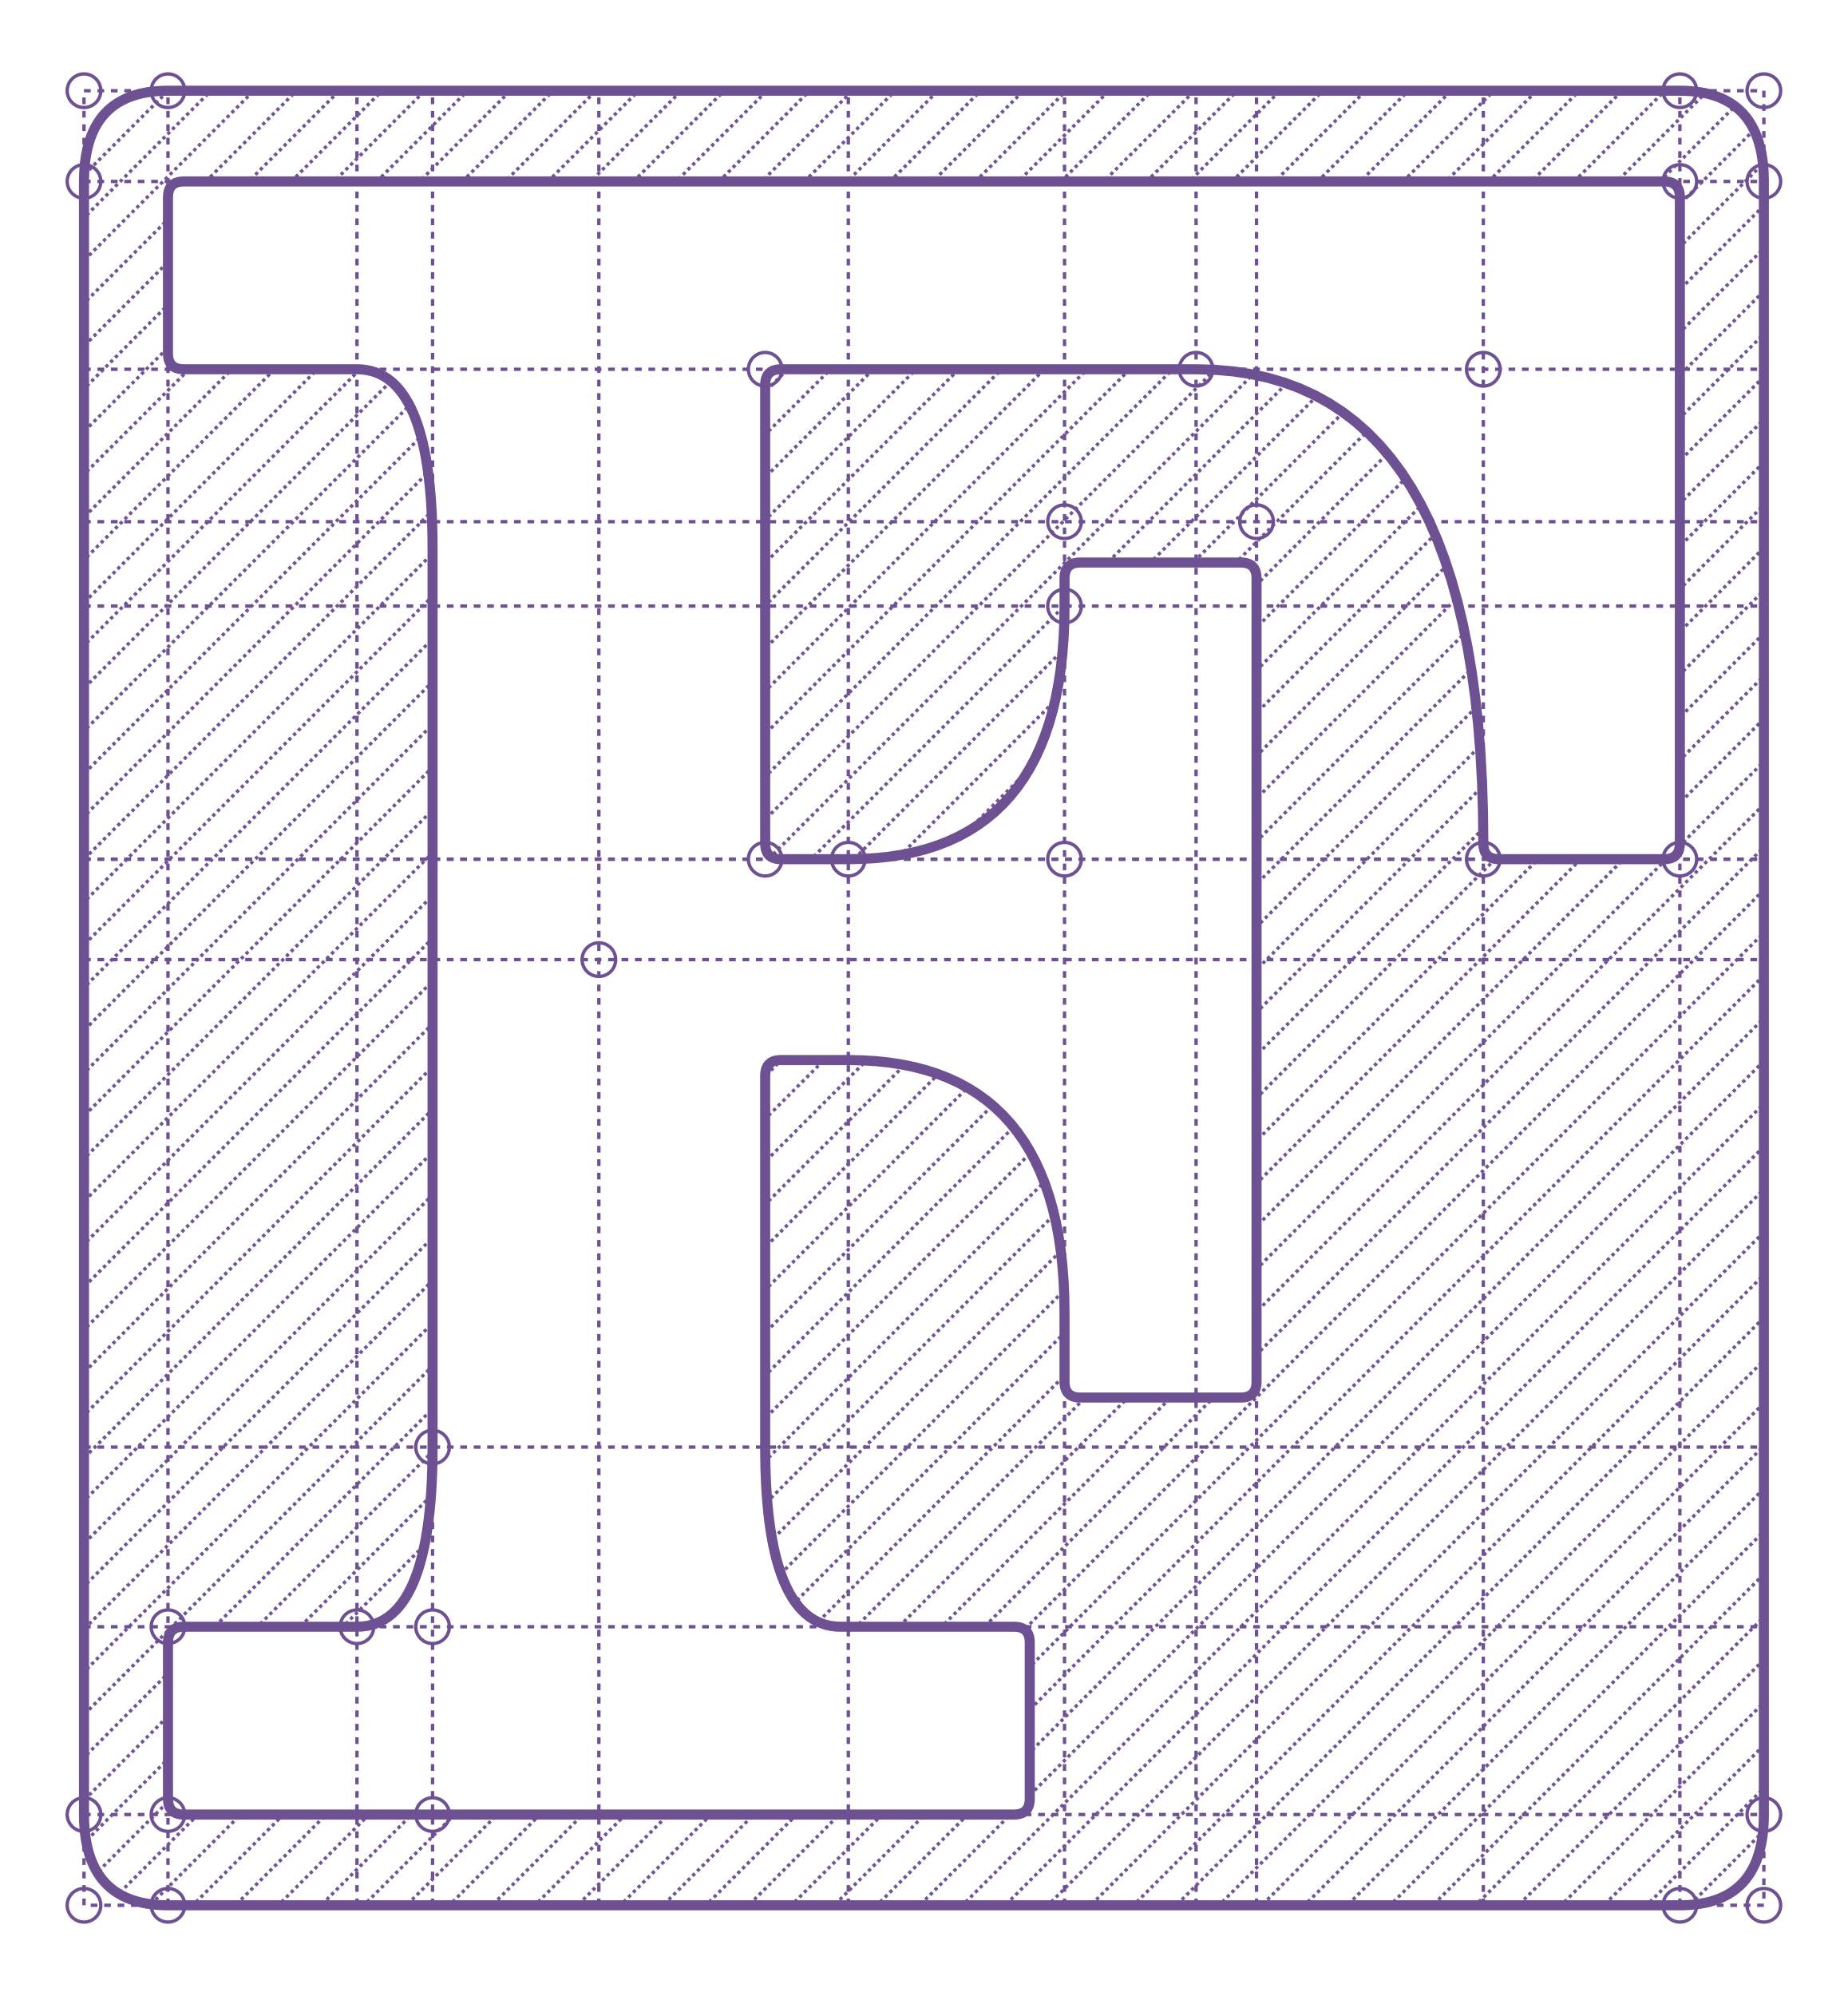
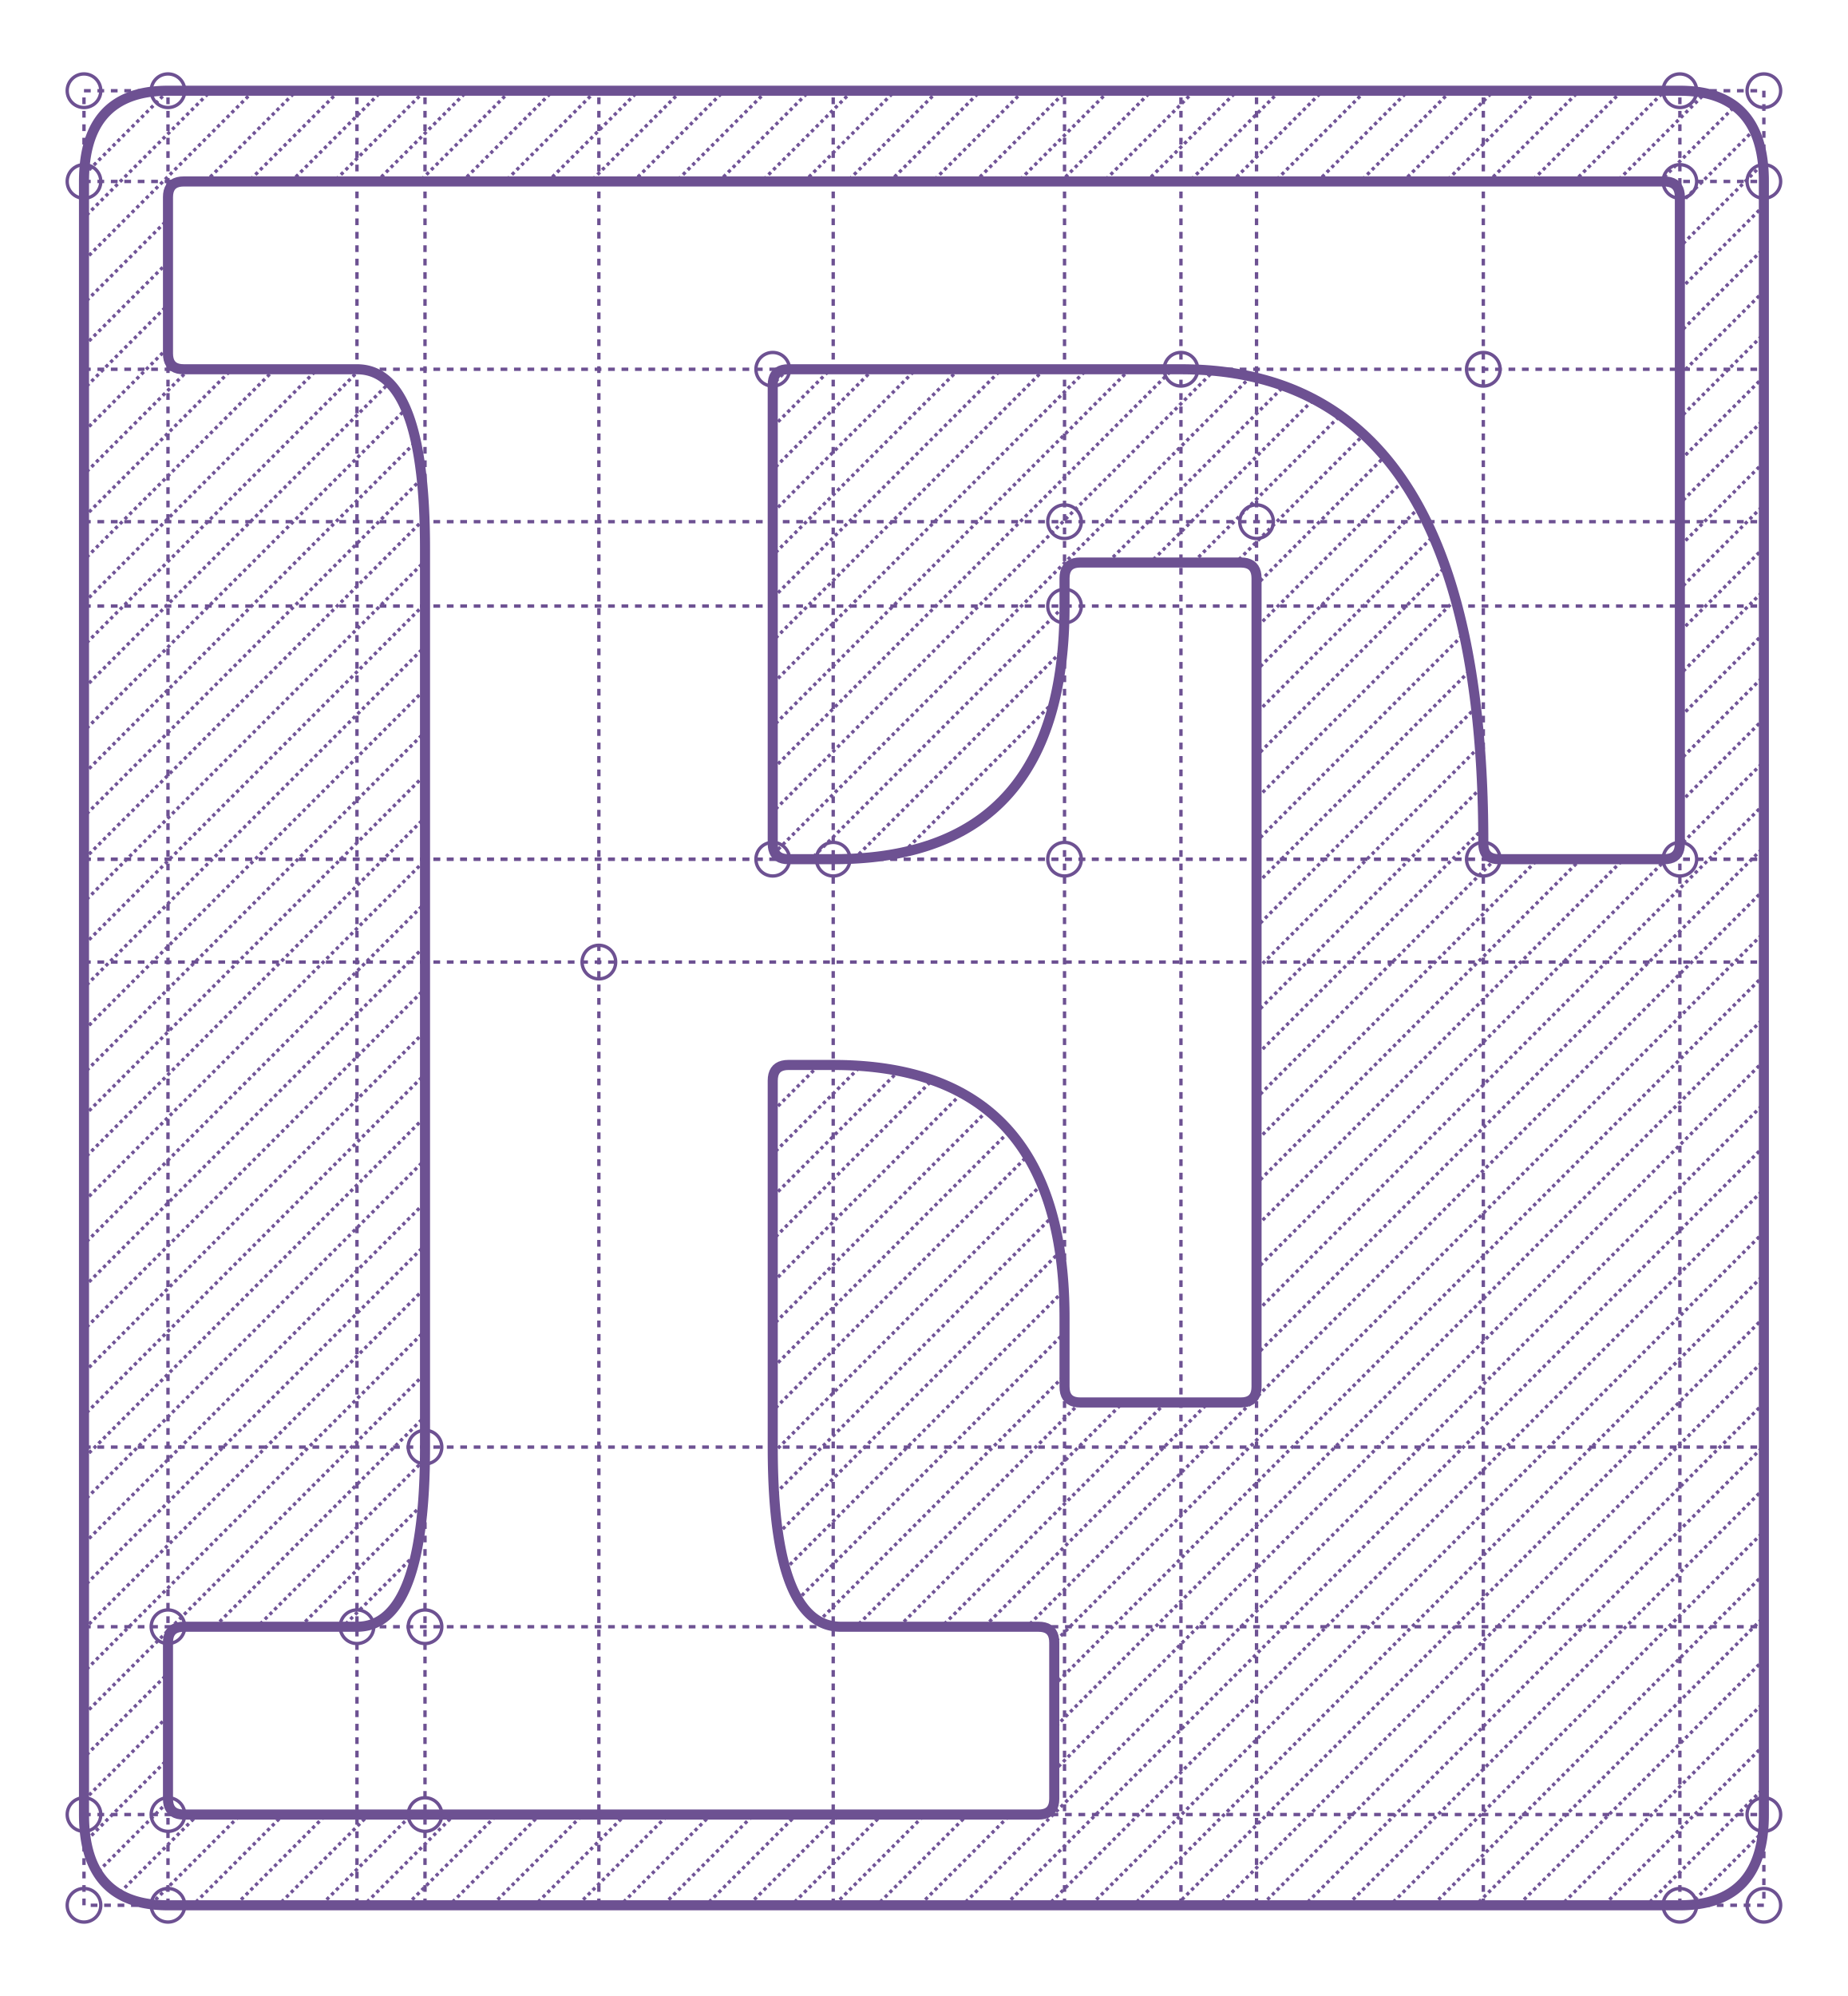
<svg xmlns="http://www.w3.org/2000/svg" width="550" height="594">
  <pattern id="diagonalFill" width="9" height="2" patternUnits="userSpaceOnUse" patternTransform="rotate(45)">
    <rect x="0" y="0" width="1" height="1" fill="#6d5192" />
  </pattern>
  <line stroke="#6d5192" x1="50" y1="567" x2="50" y2="27" stroke-dasharray="2 2" stroke-width="1" />
  <line stroke="#6d5192" x1="25" y1="540" x2="525" y2="540" stroke-dasharray="2 2" stroke-width="1" />
  <line stroke="#6d5192" x1="106.25" y1="567" x2="106.25" y2="27" stroke-dasharray="2 2" stroke-width="1" />
  <line stroke="#6d5192" x1="25" y1="484.11" x2="525" y2="484.11" stroke-dasharray="2 2" stroke-width="1" />
-   <line stroke="#6d5192" x1="128.75" y1="567" x2="128.75" y2="27" stroke-dasharray="2 2" stroke-width="1" />
+   <line stroke="#6d5192" x1="126.5" y1="567" x2="126.5" y2="27" stroke-dasharray="2 2" stroke-width="1" />
  <line stroke="#6d5192" x1="25" y1="430.65" x2="525" y2="430.65" stroke-dasharray="2 2" stroke-width="1" />
  <line stroke="#6d5192" x1="500" y1="567" x2="500" y2="27" stroke-dasharray="2 2" stroke-width="1" />
  <line stroke="#6d5192" x1="25" y1="54" x2="525" y2="54" stroke-dasharray="2 2" stroke-width="1" />
  <line stroke="#6d5192" x1="441.5" y1="567" x2="441.5" y2="27" stroke-dasharray="2 2" stroke-width="1" />
  <line stroke="#6d5192" x1="25" y1="255.69" x2="525" y2="255.69" stroke-dasharray="2 2" stroke-width="1" />
-   <line stroke="#6d5192" x1="356" y1="567" x2="356" y2="27" stroke-dasharray="2 2" stroke-width="1" />
+   <line stroke="#6d5192" x1="351.5" y1="567" x2="351.5" y2="27" stroke-dasharray="2 2" stroke-width="1" />
  <line stroke="#6d5192" x1="25" y1="109.89" x2="525" y2="109.89" stroke-dasharray="2 2" stroke-width="1" />
-   <line stroke="#6d5192" x1="252.5" y1="567" x2="252.5" y2="27" stroke-dasharray="2 2" stroke-width="1" />
+   <line stroke="#6d5192" x1="248" y1="567" x2="248" y2="27" stroke-dasharray="2 2" stroke-width="1" />
  <line stroke="#6d5192" x1="25" y1="255.69" x2="525" y2="255.69" stroke-dasharray="2 2" stroke-width="1" />
  <line stroke="#6d5192" x1="316.85" y1="567" x2="316.85" y2="27" stroke-dasharray="2 2" stroke-width="1" />
  <line stroke="#6d5192" x1="25" y1="180.36" x2="525" y2="180.36" stroke-dasharray="2 2" stroke-width="1" />
  <line stroke="#6d5192" x1="374" y1="567" x2="374" y2="27" stroke-dasharray="2 2" stroke-width="1" />
  <line stroke="#6d5192" x1="25" y1="155.25" x2="525" y2="155.25" stroke-dasharray="2 2" stroke-width="1" />
  <line stroke="#6d5192" x1="178.25" y1="567" x2="178.25" y2="27" stroke-dasharray="2 2" stroke-width="1" />
-   <line stroke="#6d5192" x1="25" y1="285.579" x2="525" y2="285.579" stroke-dasharray="2 2" stroke-width="1" />
+   <line stroke="#6d5192" x1="25" y1="286.308" x2="525" y2="286.308" stroke-dasharray="2 2" stroke-width="1" />
  <line stroke="#6d5192" x1="25" y1="567" x2="25" y2="27" stroke-dasharray="2 2" stroke-width="1" />
  <line stroke="#6d5192" x1="25" y1="27" x2="525" y2="27" stroke-dasharray="2 2" stroke-width="1" />
  <line stroke="#6d5192" x1="525" y1="27" x2="525" y2="567" stroke-dasharray="2 2" stroke-width="1" />
  <line stroke="#6d5192" x1="525" y1="567" x2="25" y2="567" stroke-dasharray="2 2" stroke-width="1" />
-   <path fill="url(#diagonalFill)" stroke="#6d5192" stroke-width="3" d=" M   227.75   320.148 L   227.797   319.259 L   227.937   318.463 L   228.171   317.761 L   228.499   317.153 L   228.92   316.638 L   229.435   316.217 L   230.043   315.889 L   230.745   315.655 L   231.541   315.515 L   232.43   315.468 L   252.5   315.468 L   256.719   315.552 L   260.794   315.803 L   264.727   316.221 L   268.516   316.807 L   272.163   317.56 L   275.666   318.481 L   279.026   319.569 L   282.244   320.825 L   285.319   322.248 L   288.25   323.838 L   291.039   325.596 L   293.684   327.521 L   296.187   329.613 L   298.546   331.873 L   300.763   334.3 L   302.836   336.895 L   304.767   339.657 L   306.554   342.587 L   308.199   345.684 L   309.7   348.948 L   311.059   352.38 L   312.274   355.979 L   313.346   359.745 L   314.276   363.679 L   315.062   367.781 L   315.706   372.049 L   316.207   376.485 L   316.564   381.089 L   316.779   385.86 L   316.85   390.798 L   316.85   411.228 L   316.897   412.117 L   317.037   412.913 L   317.271   413.615 L   317.599   414.223 L   318.02   414.738 L   318.535   415.159 L   319.143   415.487 L   319.845   415.721 L   320.641   415.861 L   321.53   415.908 L   369.32   415.908 L   370.209   415.861 L   371.005   415.721 L   371.707   415.487 L   372.315   415.159 L   372.83   414.738 L   373.251   414.223 L   373.579   413.615 L   373.813   412.913 L   373.953   412.117 L   374   411.228 L   374   172.08 L   373.953   171.191 L   373.813   170.395 L   373.579   169.693 L   373.251   169.085 L   372.83   168.57 L   372.315   168.149 L   371.707   167.821 L   371.005   167.587 L   370.209   167.447 L   369.32   167.4 L   321.53   167.4 L   320.641   167.447 L   319.845   167.587 L   319.143   167.821 L   318.535   168.149 L   318.02   168.57 L   317.599   169.085 L   317.271   169.693 L   317.037   170.395 L   316.897   171.191 L   316.85   172.08 L   316.85   180.36 L   316.779   185.298 L   316.564   190.069 L   316.207   194.673 L   315.706   199.109 L   315.062   203.377 L   314.276   207.479 L   313.346   211.413 L   312.274   215.179 L   311.059   218.778 L   309.7   222.21 L   308.199   225.474 L   306.554   228.571 L   304.767   231.501 L   302.836   234.263 L   300.763   236.857 L   298.546   239.285 L   296.187   241.545 L   293.684   243.637 L   291.039   245.562 L   288.25   247.32 L   285.319   248.91 L   282.244   250.333 L   279.026   251.589 L   275.666   252.677 L   272.163   253.598 L   268.516   254.351 L   264.727   254.937 L   260.794   255.355 L   256.719   255.606 L   252.5   255.69 L   232.43   255.69 L   231.541   255.643 L   230.745   255.503 L   230.043   255.269 L   229.435   254.941 L   228.92   254.52 L   228.499   254.005 L   228.171   253.397 L   227.937   252.695 L   227.797   251.899 L   227.75   251.01 L   227.75   114.57 L   227.797   113.681 L   227.937   112.885 L   228.171   112.183 L   228.499   111.575 L   228.92   111.06 L   229.435   110.639 L   230.043   110.311 L   230.745   110.077 L   231.541   109.937 L   232.43   109.89 L   356   109.89 L   361.605   110.047 L   367.02   110.517 L   372.245   111.301 L   377.28   112.399 L   382.125   113.81 L   386.78   115.535 L   391.245   117.573 L   395.52   119.925 L   399.605   122.591 L   403.5   125.57 L   407.205   128.863 L   410.72   132.469 L   414.045   136.389 L   417.18   140.623 L   420.125   145.17 L   422.88   150.031 L   425.445   155.205 L   427.82   160.693 L   430.005   166.495 L   432   172.61 L   433.805   179.039 L   435.42   185.781 L   436.845   192.837 L   438.08   200.207 L   439.125   207.89 L   439.98   215.887 L   440.645   224.197 L   441.12   232.821 L   441.405   241.759 L   441.5   251.01 L   441.5   251.01 L   441.547   251.899 L   441.687   252.695 L   441.921   253.397 L   442.249   254.005 L   442.67   254.52 L   443.185   254.941 L   443.793   255.269 L   444.495   255.503 L   445.291   255.643 L   446.18   255.69 L   495.32   255.69 L   496.209   255.643 L   497.005   255.503 L   497.707   255.269 L   498.315   254.941 L   498.83   254.52 L   499.251   254.005 L   499.579   253.397 L   499.813   252.695 L   499.953   251.899 L   500   251.01 L   500    58.68 L   499.953    57.791 L   499.813    56.995 L   499.579    56.293 L   499.251    55.685 L   498.83    55.17 L   498.315    54.749 L   497.707    54.421 L   497.005    54.187 L   496.209    54.047 L   495.32    54 L   128.75    54 L    54.68    54 L    53.791    54.047 L    52.995    54.187 L    52.293    54.421 L    51.685    54.749 L    51.17    55.17 L    50.749    55.685 L    50.421    56.293 L    50.187    56.995 L    50.047    57.791 L    50    58.68 L    50   105.21 L    50.047   106.099 L    50.187   106.895 L    50.421   107.597 L    50.749   108.205 L    51.17   108.72 L    51.685   109.141 L    52.293   109.469 L    52.995   109.703 L    53.791   109.843 L    54.68   109.89 L   106.25   109.89 L   107.725   109.949 L   109.15   110.128 L   110.525   110.425 L   111.85   110.84 L   113.125   111.375 L   114.35   112.028 L   115.525   112.801 L   116.65   113.692 L   117.725   114.701 L   118.75   115.83 L   119.725   117.077 L   120.65   118.444 L   121.525   119.929 L   122.35   121.532 L   123.125   123.255 L   123.85   125.096 L   124.525   127.057 L   125.15   129.136 L   125.725   131.333 L   126.25   133.65 L   126.725   136.085 L   127.15   138.64 L   127.525   141.313 L   127.85   144.104 L   128.125   147.015 L   128.35   150.044 L   128.525   153.193 L   128.65   156.46 L   128.725   159.845 L   128.75   163.35 L   128.75   430.65 L   128.725   434.155 L   128.65   437.54 L   128.525   440.807 L   128.35   443.956 L   128.125   446.985 L   127.85   449.896 L   127.525   452.687 L   127.15   455.36 L   126.725   457.915 L   126.25   460.35 L   125.725   462.667 L   125.15   464.864 L   124.525   466.943 L   123.85   468.904 L   123.125   470.745 L   122.35   472.468 L   121.525   474.071 L   120.65   475.556 L   119.725   476.923 L   118.75   478.17 L   117.725   479.299 L   116.65   480.308 L   115.525   481.199 L   114.35   481.972 L   113.125   482.625 L   111.85   483.16 L   110.525   483.575 L   109.15   483.872 L   107.725   484.051 L   106.25   484.11 L    54.68   484.11 L    53.791   484.157 L    52.995   484.297 L    52.293   484.531 L    51.685   484.859 L    51.17   485.28 L    50.749   485.795 L    50.421   486.403 L    50.187   487.105 L    50.047   487.901 L    50   488.79 L    50   535.32 L    50.047   536.209 L    50.187   537.005 L    50.421   537.707 L    50.749   538.315 L    51.17   538.83 L    51.685   539.251 L    52.293   539.579 L    52.995   539.813 L    53.791   539.953 L    54.68   540 L   128.75   540 L   227.75   540 L   301.82   540 L   302.709   539.953 L   303.505   539.813 L   304.207   539.579 L   304.815   539.251 L   305.33   538.83 L   305.751   538.315 L   306.079   537.707 L   306.313   537.005 L   306.453   536.209 L   306.5   535.32 L   306.5   488.79 L   306.453   487.901 L   306.313   487.105 L   306.079   486.403 L   305.751   485.795 L   305.33   485.28 L   304.815   484.859 L   304.207   484.531 L   303.505   484.297 L   302.709   484.157 L   301.82   484.11 L   250.25   484.11 L   248.775   484.051 L   247.35   483.872 L   245.975   483.575 L   244.65   483.16 L   243.375   482.625 L   242.15   481.972 L   240.975   481.199 L   239.85   480.308 L   238.775   479.299 L   237.75   478.17 L   236.775   476.923 L   235.85   475.556 L   234.975   474.071 L   234.15   472.468 L   233.375   470.745 L   232.65   468.904 L   231.975   466.943 L   231.35   464.864 L   230.775   462.667 L   230.25   460.35 L   229.775   457.915 L   229.35   455.36 L   228.975   452.687 L   228.65   449.896 L   228.375   446.985 L   228.15   443.956 L   227.975   440.807 L   227.85   437.54 L   227.775   434.155 L   227.75   430.65 z M    50   567 L    48.361   566.97 L    46.778   566.88 L    45.25   566.73 L    43.778   566.52 L    42.361   566.25 L    41   565.92 L    39.694   565.53 L    38.444   565.08 L    37.25   564.57 L    36.111   564 L    35.028   563.37 L    34   562.68 L    33.028   561.93 L    32.111   561.12 L    31.25   560.25 L    30.444   559.32 L    29.694   558.33 L    29   557.28 L    28.361   556.17 L    27.778   555 L    27.25   553.77 L    26.778   552.48 L    26.361   551.13 L    26   549.72 L    25.694   548.25 L    25.444   546.72 L    25.25   545.13 L    25.111   543.48 L    25.028   541.77 L    25   540 L    25    54 L    25.028    52.23 L    25.111    50.52 L    25.25    48.87 L    25.444    47.28 L    25.694    45.75 L    26    44.28 L    26.361    42.87 L    26.778    41.52 L    27.25    40.23 L    27.778    39 L    28.361    37.83 L    29    36.72 L    29.694    35.67 L    30.444    34.68 L    31.25    33.75 L    32.111    32.88 L    33.028    32.07 L    34    31.32 L    35.028    30.63 L    36.111    30 L    37.25    29.43 L    38.444    28.92 L    39.694    28.47 L    41    28.08 L    42.361    27.75 L    43.778    27.48 L    45.25    27.27 L    46.778    27.12 L    48.361    27.03 L    50    27 L   500    27 L   501.639    27.03 L   503.222    27.12 L   504.75    27.27 L   506.222    27.48 L   507.639    27.75 L   509    28.08 L   510.306    28.47 L   511.556    28.92 L   512.75    29.43 L   513.889    30 L   514.972    30.63 L   516    31.32 L   516.972    32.07 L   517.889    32.88 L   518.75    33.75 L   519.556    34.68 L   520.306    35.67 L   521    36.72 L   521.639    37.83 L   522.222    39 L   522.75    40.23 L   523.222    41.52 L   523.639    42.87 L   524    44.28 L   524.306    45.75 L   524.556    47.28 L   524.75    48.87 L   524.889    50.52 L   524.972    52.23 L   525    54 L   525   540 L   524.972   541.77 L   524.889   543.48 L   524.75   545.13 L   524.556   546.72 L   524.306   548.25 L   524   549.72 L   523.639   551.13 L   523.222   552.48 L   522.75   553.77 L   522.222   555 L   521.639   556.17 L   521   557.28 L   520.306   558.33 L   519.556   559.32 L   518.75   560.25 L   517.889   561.12 L   516.972   561.93 L   516   562.68 L   514.972   563.37 L   513.889   564 L   512.75   564.57 L   511.556   565.08 L   510.306   565.53 L   509   565.92 L   507.639   566.25 L   506.222   566.52 L   504.75   566.73 L   503.222   566.88 L   501.639   566.97 L   500   567 z " />
-   <circle fill="none" stroke="#6d5192" cx="128.75" cy="540" r="5" />
-   <text x="128.75" y="540" text-anchor="middle" alignment-baseline="central" fill="#6d5192" font-size="0" font-family="Arial">
+   <path fill="url(#diagonalFill)" stroke="#6d5192" stroke-width="3" d=" M   230   321.606 L   230.047   320.717 L   230.187   319.921 L   230.421   319.219 L   230.749   318.611 L   231.17   318.096 L   231.685   317.675 L   232.293   317.347 L   232.995   317.113 L   233.791   316.973 L   234.68   316.926 L   248   316.926 L   249.37   316.934 L   250.726   316.956 L   252.069   316.994 L   253.398   317.047 L   254.713   317.114 L   256.014   317.197 L   257.302   317.295 L   258.575   317.408 L   259.835   317.536 L   261.082   317.679 L   262.314   317.837 L   263.533   318.011 L   264.737   318.199 L   265.929   318.402 L   267.106   318.621 L   268.269   318.854 L   269.419   319.103 L   270.555   319.367 L   271.678   319.645 L   272.786   319.939 L   273.881   320.248 L   274.962   320.572 L   276.029   320.911 L   277.082   321.265 L   278.122   321.634 L   279.148   322.018 L   280.16   322.418 L   281.158   322.832 L   282.143   323.261 L   283.113   323.706 L   284.071   324.165 L   285.014   324.64 L   285.943   325.129 L   286.859   325.634 L   287.761   326.154 L   288.649   326.689 L   289.523   327.239 L   290.384   327.804 L   291.231   328.384 L   292.064   328.979 L   292.883   329.589 L   293.689   330.214 L   294.481   330.855 L   295.259   331.51 L   296.023   332.18 L   296.773   332.866 L   297.51   333.566 L   298.233   334.282 L   298.942   335.013 L   299.638   335.758 L   300.319   336.519 L   300.987   337.295 L   301.641   338.086 L   302.281   338.892 L   302.908   339.713 L   303.521   340.55 L   304.12   341.401 L   304.705   342.267 L   305.276   343.148 L   305.834   344.045 L   306.378   344.956 L   306.908   345.883 L   307.424   346.824 L   307.927   347.781 L   308.416   348.753 L   308.891   349.74 L   309.352   350.742 L   309.8   351.759 L   310.234   352.791 L   310.654   353.838 L   311.06   354.9 L   311.452   355.977 L   311.831   357.069 L   312.196   358.177 L   312.547   359.299 L   312.884   360.437 L   313.208   361.589 L   313.518   362.757 L   313.814   363.939 L   314.096   365.137 L   314.365   366.35 L   314.619   367.578 L   314.86   368.821 L   315.087   370.079 L   315.301   371.352 L   315.501   372.64 L   315.686   373.943 L   315.859   375.262 L   316.017   376.595 L   316.161   377.943 L   316.292   379.307 L   316.409   380.685 L   316.513   382.079 L   316.602   383.488 L   316.678   384.911 L   316.74   386.35 L   316.788   387.804 L   316.822   389.273 L   316.843   390.757 L   316.85   392.256 L   316.85   412.686 L   316.897   413.575 L   317.037   414.371 L   317.271   415.073 L   317.599   415.681 L   318.02   416.196 L   318.535   416.617 L   319.143   416.945 L   319.845   417.179 L   320.641   417.319 L   321.53   417.366 L   369.32   417.366 L   370.209   417.319 L   371.005   417.179 L   371.707   416.945 L   372.315   416.617 L   372.83   416.196 L   373.251   415.681 L   373.579   415.073 L   373.813   414.371 L   373.953   413.575 L   374   412.686 L   374   172.08 L   373.953   171.191 L   373.813   170.395 L   373.579   169.693 L   373.251   169.085 L   372.83   168.57 L   372.315   168.149 L   371.707   167.821 L   371.005   167.587 L   370.209   167.447 L   369.32   167.4 L   321.53   167.4 L   320.641   167.447 L   319.845   167.587 L   319.143   167.821 L   318.535   168.149 L   318.02   168.57 L   317.599   169.085 L   317.271   169.693 L   317.037   170.395 L   316.897   171.191 L   316.85   172.08 L   316.85   180.36 L   316.843   181.859 L   316.822   183.343 L   316.788   184.812 L   316.74   186.266 L   316.678   187.705 L   316.602   189.128 L   316.513   190.537 L   316.409   191.931 L   316.292   193.309 L   316.161   194.673 L   316.017   196.021 L   315.859   197.354 L   315.686   198.673 L   315.501   199.976 L   315.301   201.264 L   315.087   202.537 L   314.86   203.795 L   314.619   205.038 L   314.365   206.266 L   314.096   207.479 L   313.814   208.677 L   313.518   209.859 L   313.208   211.027 L   312.884   212.179 L   312.547   213.317 L   312.196   214.439 L   311.831   215.547 L   311.452   216.639 L   311.06   217.716 L   310.654   218.778 L   310.234   219.825 L   309.8   220.857 L   309.352   221.874 L   308.891   222.876 L   308.416   223.863 L   307.927   224.835 L   307.424   225.792 L   306.908   226.733 L   306.378   227.66 L   305.834   228.571 L   305.276   229.468 L   304.705   230.349 L   304.12   231.215 L   303.521   232.067 L   302.908   232.903 L   302.281   233.724 L   301.641   234.53 L   300.987   235.321 L   300.319   236.097 L   299.638   236.857 L   298.942   237.603 L   298.233   238.334 L   297.51   239.05 L   296.773   239.75 L   296.023   240.436 L   295.259   241.106 L   294.481   241.761 L   293.689   242.402 L   292.883   243.027 L   292.064   243.637 L   291.231   244.232 L   290.384   244.812 L   289.523   245.377 L   288.649   245.927 L   287.761   246.462 L   286.859   246.982 L   285.943   247.487 L   285.014   247.976 L   284.071   248.451 L   283.113   248.91 L   282.143   249.355 L   281.158   249.784 L   280.16   250.198 L   279.148   250.598 L   278.122   250.982 L   277.082   251.351 L   276.029   251.705 L   274.962   252.044 L   273.881   252.368 L   272.786   252.677 L   271.678   252.971 L   270.555   253.249 L   269.419   253.513 L   268.269   253.762 L   267.106   253.995 L   265.929   254.214 L   264.737   254.417 L   263.533   254.605 L   262.314   254.779 L   261.082   254.937 L   259.835   255.08 L   258.575   255.208 L   257.302   255.321 L   256.014   255.419 L   254.713   255.502 L   253.398   255.569 L   252.069   255.622 L   250.726   255.66 L   249.37   255.682 L   248   255.69 L   234.68   255.69 L   233.791   255.643 L   232.995   255.503 L   232.293   255.269 L   231.685   254.941 L   231.17   254.52 L   230.749   254.005 L   230.421   253.397 L   230.187   252.695 L   230.047   251.899 L   230   251.01 L   230   114.57 L   230.047   113.681 L   230.187   112.885 L   230.421   112.183 L   230.749   111.575 L   231.17   111.06 L   231.685   110.639 L   232.293   110.311 L   232.995   110.077 L   233.791   109.937 L   234.68   109.89 L   351.5   109.89 L   353.291   109.904 L   355.064   109.946 L   356.819   110.017 L   358.556   110.116 L   360.275   110.243 L   361.976   110.398 L   363.659   110.582 L   365.324   110.793 L   366.971   111.033 L   368.6   111.301 L   370.211   111.598 L   371.804   111.922 L   373.379   112.275 L   374.936   112.656 L   376.475   113.065 L   377.996   113.503 L   379.499   113.968 L   380.984   114.462 L   382.451   114.984 L   383.9   115.535 L   385.331   116.113 L   386.744   116.72 L   388.139   117.355 L   389.516   118.019 L   390.875   118.71 L   392.216   119.43 L   393.539   120.178 L   394.844   120.954 L   396.131   121.758 L   397.4   122.591 L   398.651   123.452 L   399.884   124.341 L   401.099   125.258 L   402.296   126.203 L   403.475   127.177 L   404.636   128.179 L   405.779   129.209 L   406.904   130.268 L   408.011   131.354 L   409.1   132.469 L   410.171   133.612 L   411.224   134.784 L   412.259   135.983 L   413.276   137.211 L   414.275   138.467 L   415.256   139.751 L   416.219   141.063 L   417.164   142.404 L   418.091   143.773 L   419   145.17 L   419.891   146.595 L   420.764   148.049 L   421.619   149.531 L   422.456   151.041 L   423.275   152.579 L   424.076   154.145 L   424.859   155.74 L   425.624   157.363 L   426.371   159.014 L   427.1   160.693 L   427.811   162.401 L   428.504   164.137 L   429.179   165.901 L   429.836   167.693 L   430.475   169.513 L   431.096   171.362 L   431.699   173.239 L   432.284   175.144 L   432.851   177.077 L   433.4   179.039 L   433.931   181.029 L   434.444   183.047 L   434.939   185.093 L   435.416   187.167 L   435.875   189.27 L   436.316   191.401 L   436.739   193.56 L   437.144   195.747 L   437.531   197.963 L   437.9   200.207 L   438.251   202.479 L   438.584   204.779 L   438.899   207.108 L   439.196   209.464 L   439.475   211.849 L   439.736   214.262 L   439.979   216.704 L   440.204   219.173 L   440.411   221.671 L   440.6   224.197 L   440.771   226.751 L   440.924   229.334 L   441.059   231.945 L   441.176   234.584 L   441.275   237.251 L   441.356   239.946 L   441.419   242.67 L   441.464   245.422 L   441.491   248.202 L   441.5   251.01 L   441.5   251.01 L   441.547   251.899 L   441.687   252.695 L   441.921   253.397 L   442.249   254.005 L   442.67   254.52 L   443.185   254.941 L   443.793   255.269 L   444.495   255.503 L   445.291   255.643 L   446.18   255.69 L   495.32   255.69 L   496.209   255.643 L   497.005   255.503 L   497.707   255.269 L   498.315   254.941 L   498.83   254.52 L   499.251   254.005 L   499.579   253.397 L   499.813   252.695 L   499.953   251.899 L   500   251.01 L   500    58.68 L   499.953    57.791 L   499.813    56.995 L   499.579    56.293 L   499.251    55.685 L   498.83    55.17 L   498.315    54.749 L   497.707    54.421 L   497.005    54.187 L   496.209    54.047 L   495.32    54 L   126.5    54 L    54.68    54 L    53.791    54.047 L    52.995    54.187 L    52.293    54.421 L    51.685    54.749 L    51.17    55.17 L    50.749    55.685 L    50.421    56.293 L    50.187    56.995 L    50.047    57.791 L    50    58.68 L    50   105.21 L    50.047   106.099 L    50.187   106.895 L    50.421   107.597 L    50.749   108.205 L    51.17   108.72 L    51.685   109.141 L    52.293   109.469 L    52.995   109.703 L    53.791   109.843 L    54.68   109.89 L   106.25   109.89 L   106.653   109.895 L   107.052   109.911 L   107.447   109.938 L   107.838   109.976 L   108.224   110.024 L   108.607   110.082 L   108.986   110.152 L   109.36   110.232 L   109.731   110.323 L   110.098   110.425 L   110.46   110.537 L   110.818   110.66 L   111.173   110.793 L   111.523   110.938 L   111.869   111.093 L   112.212   111.259 L   112.55   111.435 L   112.884   111.622 L   113.214   111.82 L   113.54   112.028 L   113.862   112.248 L   114.18   112.477 L   114.494   112.718 L   114.804   112.969 L   115.109   113.231 L   115.411   113.504 L   115.709   113.787 L   116.002   114.081 L   116.292   114.386 L   116.577   114.701 L   116.859   115.028 L   117.136   115.364 L   117.41   115.712 L   117.679   116.07 L   117.944   116.439 L   118.206   116.818 L   118.463   117.209 L   118.716   117.61 L   118.965   118.021 L   119.21   118.444 L   119.451   118.877 L   119.688   119.32 L   119.921   119.775 L   120.15   120.24 L   120.374   120.716 L   120.595   121.202 L   120.812   121.699 L   121.024   122.207 L   121.233   122.726 L   121.438   123.255 L   121.638   123.795 L   121.834   124.346 L   122.027   124.907 L   122.215   125.479 L   122.399   126.062 L   122.58   126.655 L   122.756   127.259 L   122.928   127.874 L   123.096   128.499 L   123.26   129.136 L   123.42   129.782 L   123.576   130.44 L   123.728   131.108 L   123.876   131.787 L   124.019   132.477 L   124.159   133.177 L   124.295   133.888 L   124.426   134.61 L   124.554   135.342 L   124.677   136.085 L   124.797   136.839 L   124.912   137.604 L   125.024   138.379 L   125.131   139.165 L   125.234   139.961 L   125.334   140.768 L   125.429   141.586 L   125.52   142.415 L   125.607   143.254 L   125.69   144.104 L   125.769   144.965 L   125.844   145.837 L   125.915   146.719 L   125.982   147.611 L   126.044   148.515 L   126.103   149.429 L   126.158   150.354 L   126.208   151.289 L   126.255   152.236 L   126.298   153.193 L   126.336   154.16 L   126.37   155.139 L   126.401   156.128 L   126.427   157.127 L   126.449   158.138 L   126.468   159.159 L   126.482   160.191 L   126.492   161.233 L   126.498   162.286 L   126.5   163.35 L   126.5   430.65 L   126.498   431.714 L   126.492   432.767 L   126.482   433.809 L   126.468   434.841 L   126.449   435.862 L   126.427   436.873 L   126.401   437.872 L   126.37   438.861 L   126.336   439.84 L   126.298   440.807 L   126.255   441.764 L   126.208   442.711 L   126.158   443.646 L   126.103   444.571 L   126.044   445.485 L   125.982   446.389 L   125.915   447.281 L   125.844   448.164 L   125.769   449.035 L   125.69   449.896 L   125.607   450.746 L   125.52   451.585 L   125.429   452.414 L   125.334   453.232 L   125.234   454.039 L   125.131   454.835 L   125.024   455.621 L   124.912   456.396 L   124.797   457.161 L   124.677   457.915 L   124.554   458.658 L   124.426   459.39 L   124.295   460.112 L   124.159   460.823 L   124.019   461.523 L   123.876   462.213 L   123.728   462.892 L   123.576   463.56 L   123.42   464.218 L   123.26   464.864 L   123.096   465.501 L   122.928   466.126 L   122.756   466.741 L   122.58   467.345 L   122.399   467.938 L   122.215   468.521 L   122.027   469.093 L   121.834   469.654 L   121.638   470.205 L   121.438   470.745 L   121.233   471.274 L   121.024   471.793 L   120.812   472.301 L   120.595   472.798 L   120.374   473.284 L   120.15   473.76 L   119.921   474.225 L   119.688   474.68 L   119.451   475.123 L   119.21   475.556 L   118.965   475.979 L   118.716   476.39 L   118.463   476.791 L   118.206   477.182 L   117.944   477.561 L   117.679   477.93 L   117.41   478.288 L   117.136   478.636 L   116.859   478.972 L   116.577   479.299 L   116.292   479.614 L   116.002   479.919 L   115.709   480.213 L   115.411   480.496 L   115.109   480.769 L   114.804   481.031 L   114.494   481.282 L   114.18   481.523 L   113.862   481.752 L   113.54   481.972 L   113.214   482.18 L   112.884   482.378 L   112.55   482.565 L   112.212   482.741 L   111.869   482.907 L   111.523   483.062 L   111.173   483.207 L   110.818   483.34 L   110.46   483.463 L   110.098   483.575 L   109.731   483.677 L   109.36   483.768 L   108.986   483.848 L   108.607   483.918 L   108.224   483.976 L   107.838   484.024 L   107.447   484.062 L   107.052   484.089 L   106.653   484.105 L   106.25   484.11 L    54.68   484.11 L    53.791   484.157 L    52.995   484.297 L    52.293   484.531 L    51.685   484.859 L    51.17   485.28 L    50.749   485.795 L    50.421   486.403 L    50.187   487.105 L    50.047   487.901 L    50   488.79 L    50   535.32 L    50.047   536.209 L    50.187   537.005 L    50.421   537.707 L    50.749   538.315 L    51.17   538.83 L    51.685   539.251 L    52.293   539.579 L    52.995   539.813 L    53.791   539.953 L    54.68   540 L   126.5   540 L   230   540 L   309.11   540 L   309.999   539.953 L   310.795   539.813 L   311.497   539.579 L   312.105   539.251 L   312.62   538.83 L   313.041   538.315 L   313.369   537.707 L   313.603   537.005 L   313.743   536.209 L   313.79   535.32 L   313.79   488.79 L   313.743   487.901 L   313.603   487.105 L   313.369   486.403 L   313.041   485.795 L   312.62   485.28 L   312.105   484.859 L   311.497   484.531 L   310.795   484.297 L   309.999   484.157 L   309.11   484.11 L   250.25   484.11 L   249.847   484.105 L   249.448   484.089 L   249.053   484.062 L   248.662   484.024 L   248.276   483.976 L   247.893   483.918 L   247.514   483.848 L   247.14   483.768 L   246.769   483.677 L   246.402   483.575 L   246.04   483.463 L   245.682   483.34 L   245.327   483.207 L   244.977   483.062 L   244.631   482.907 L   244.288   482.741 L   243.95   482.565 L   243.616   482.378 L   243.286   482.18 L   242.96   481.972 L   242.638   481.752 L   242.32   481.523 L   242.006   481.282 L   241.696   481.031 L   241.391   480.769 L   241.089   480.496 L   240.791   480.213 L   240.498   479.919 L   240.208   479.614 L   239.923   479.299 L   239.641   478.972 L   239.364   478.636 L   239.09   478.288 L   238.821   477.93 L   238.556   477.561 L   238.294   477.182 L   238.037   476.791 L   237.784   476.39 L   237.535   475.979 L   237.29   475.556 L   237.049   475.123 L   236.812   474.68 L   236.579   474.225 L   236.35   473.76 L   236.126   473.284 L   235.905   472.798 L   235.688   472.301 L   235.476   471.793 L   235.267   471.274 L   235.062   470.745 L   234.862   470.205 L   234.666   469.654 L   234.473   469.093 L   234.285   468.521 L   234.101   467.938 L   233.92   467.345 L   233.744   466.741 L   233.572   466.126 L   233.404   465.501 L   233.24   464.864 L   233.08   464.218 L   232.924   463.56 L   232.772   462.892 L   232.624   462.213 L   232.481   461.523 L   232.341   460.823 L   232.205   460.112 L   232.074   459.39 L   231.946   458.658 L   231.823   457.915 L   231.703   457.161 L   231.588   456.396 L   231.476   455.621 L   231.369   454.835 L   231.266   454.039 L   231.166   453.232 L   231.071   452.414 L   230.98   451.585 L   230.893   450.746 L   230.81   449.896 L   230.731   449.035 L   230.656   448.164 L   230.585   447.281 L   230.518   446.389 L   230.456   445.485 L   230.397   444.571 L   230.342   443.646 L   230.292   442.711 L   230.245   441.764 L   230.202   440.807 L   230.164   439.84 L   230.13   438.861 L   230.099   437.872 L   230.073   436.873 L   230.051   435.862 L   230.032   434.841 L   230.018   433.809 L   230.008   432.767 L   230.002   431.714 L   230   430.65 z M    50   567 L    49.503   566.997 L    49.01   566.989 L    48.522   566.976 L    48.04   566.957 L    47.562   566.932 L    47.09   566.903 L    46.622   566.868 L    46.16   566.827 L    45.702   566.781 L    45.25   566.73 L    44.803   566.673 L    44.36   566.611 L    43.922   566.544 L    43.49   566.471 L    43.062   566.393 L    42.64   566.309 L    42.222   566.22 L    41.81   566.125 L    41.403   566.025 L    41   565.92 L    40.603   565.809 L    40.21   565.693 L    39.823   565.572 L    39.44   565.445 L    39.062   565.312 L    38.69   565.175 L    38.322   565.032 L    37.96   564.883 L    37.603   564.729 L    37.25   564.57 L    36.902   564.405 L    36.56   564.235 L    36.223   564.06 L    35.89   563.879 L    35.563   563.693 L    35.24   563.501 L    34.923   563.304 L    34.61   563.101 L    34.302   562.893 L    34   562.68 L    33.702   562.461 L    33.41   562.237 L    33.122   562.008 L    32.84   561.773 L    32.562   561.532 L    32.29   561.287 L    32.023   561.036 L    31.76   560.779 L    31.503   560.517 L    31.25   560.25 L    31.003   559.977 L    30.76   559.699 L    30.523   559.416 L    30.29   559.127 L    30.062   558.833 L    29.84   558.533 L    29.622   558.228 L    29.41   557.917 L    29.202   557.601 L    29   557.28 L    28.802   556.953 L    28.61   556.621 L    28.423   556.284 L    28.24   555.941 L    28.062   555.593 L    27.89   555.239 L    27.722   554.88 L    27.56   554.515 L    27.402   554.145 L    27.25   553.77 L    27.102   553.389 L    26.96   553.003 L    26.823   552.612 L    26.69   552.215 L    26.562   551.812 L    26.44   551.405 L    26.322   550.992 L    26.21   550.573 L    26.103   550.149 L    26   549.72 L    25.903   549.285 L    25.81   548.845 L    25.722   548.4 L    25.64   547.949 L    25.562   547.492 L    25.49   547.031 L    25.422   546.564 L    25.36   546.091 L    25.303   545.613 L    25.25   545.13 L    25.202   544.641 L    25.16   544.147 L    25.123   543.648 L    25.09   543.143 L    25.062   542.633 L    25.04   542.117 L    25.022   541.596 L    25.01   541.069 L    25.003   540.537 L    25   540 L    25    54 L    25.002    53.463 L    25.01    52.931 L    25.022    52.404 L    25.04    51.883 L    25.062    51.368 L    25.09    50.857 L    25.123    50.352 L    25.16    49.853 L    25.202    49.359 L    25.25    48.87 L    25.303    48.387 L    25.36    47.909 L    25.422    47.436 L    25.49    46.969 L    25.562    46.507 L    25.64    46.051 L    25.722    45.6 L    25.81    45.155 L    25.903    44.715 L    26    44.28 L    26.102    43.851 L    26.21    43.427 L    26.323    43.008 L    26.44    42.595 L    26.562    42.188 L    26.69    41.785 L    26.822    41.388 L    26.96    40.997 L    27.102    40.611 L    27.25    40.23 L    27.402    39.855 L    27.56    39.485 L    27.723    39.12 L    27.89    38.761 L    28.063    38.408 L    28.24    38.059 L    28.423    37.716 L    28.61    37.379 L    28.802    37.047 L    29    36.72 L    29.202    36.399 L    29.41    36.083 L    29.622    35.772 L    29.84    35.467 L    30.062    35.168 L    30.29    34.873 L    30.523    34.584 L    30.76    34.301 L    31.003    34.023 L    31.25    33.75 L    31.503    33.483 L    31.76    33.221 L    32.022    32.964 L    32.29    32.713 L    32.562    32.468 L    32.84    32.227 L    33.122    31.992 L    33.41    31.763 L    33.702    31.539 L    34    31.32 L    34.302    31.107 L    34.61    30.899 L    34.923    30.696 L    35.24    30.499 L    35.562    30.307 L    35.89    30.121 L    36.222    29.94 L    36.56    29.765 L    36.902    29.595 L    37.25    29.43 L    37.603    29.271 L    37.96    29.117 L    38.323    28.968 L    38.69    28.825 L    39.062    28.688 L    39.44    28.555 L    39.822    28.428 L    40.21    28.307 L    40.603    28.191 L    41    28.08 L    41.402    27.975 L    41.81    27.875 L    42.223    27.78 L    42.64    27.691 L    43.062    27.607 L    43.49    27.529 L    43.923    27.456 L    44.36    27.389 L    44.803    27.327 L    45.25    27.27 L    45.702    27.219 L    46.16    27.173 L    46.623    27.132 L    47.09    27.097 L    47.562    27.068 L    48.04    27.043 L    48.522    27.024 L    49.01    27.011 L    49.503    27.003 L    50    27 L   500    27 L   500.497    27.003 L   500.99    27.011 L   501.478    27.024 L   501.96    27.043 L   502.438    27.068 L   502.91    27.097 L   503.378    27.132 L   503.84    27.173 L   504.297    27.219 L   504.75    27.27 L   505.197    27.327 L   505.64    27.389 L   506.078    27.456 L   506.51    27.529 L   506.938    27.607 L   507.36    27.691 L   507.778    27.78 L   508.19    27.875 L   508.597    27.975 L   509    28.08 L   509.397    28.191 L   509.79    28.307 L   510.177    28.428 L   510.56    28.555 L   510.938    28.688 L   511.31    28.825 L   511.677    28.968 L   512.04    29.117 L   512.397    29.271 L   512.75    29.43 L   513.098    29.595 L   513.44    29.765 L   513.777    29.94 L   514.11    30.121 L   514.438    30.308 L   514.76    30.499 L   515.078    30.696 L   515.39    30.899 L   515.698    31.107 L   516    31.32 L   516.297    31.539 L   516.59    31.763 L   516.878    31.992 L   517.16    32.227 L   517.438    32.467 L   517.71    32.713 L   517.977    32.964 L   518.24    33.221 L   518.497    33.483 L   518.75    33.75 L   518.997    34.023 L   519.24    34.301 L   519.477    34.584 L   519.71    34.873 L   519.938    35.168 L   520.16    35.467 L   520.378    35.772 L   520.59    36.083 L   520.797    36.399 L   521    36.72 L   521.198    37.047 L   521.39    37.379 L   521.578    37.716 L   521.76    38.059 L   521.938    38.408 L   522.11    38.761 L   522.278    39.12 L   522.44    39.485 L   522.598    39.855 L   522.75    40.23 L   522.898    40.611 L   523.04    40.997 L   523.177    41.388 L   523.31    41.785 L   523.438    42.188 L   523.56    42.595 L   523.677    43.008 L   523.79    43.427 L   523.897    43.851 L   524    44.28 L   524.097    44.715 L   524.19    45.155 L   524.278    45.6 L   524.36    46.051 L   524.438    46.507 L   524.51    46.969 L   524.578    47.436 L   524.64    47.909 L   524.698    48.387 L   524.75    48.87 L   524.797    49.359 L   524.84    49.853 L   524.878    50.352 L   524.91    50.857 L   524.938    51.367 L   524.96    51.883 L   524.978    52.404 L   524.99    52.931 L   524.997    53.463 L   525    54 L   525   540 L   524.997   540.537 L   524.99   541.069 L   524.978   541.596 L   524.96   542.117 L   524.938   542.633 L   524.91   543.143 L   524.878   543.648 L   524.84   544.147 L   524.797   544.641 L   524.75   545.13 L   524.698   545.613 L   524.64   546.091 L   524.578   546.564 L   524.51   547.031 L   524.438   547.492 L   524.36   547.949 L   524.278   548.4 L   524.19   548.845 L   524.097   549.285 L   524   549.72 L   523.898   550.149 L   523.79   550.573 L   523.677   550.992 L   523.56   551.405 L   523.438   551.812 L   523.31   552.215 L   523.177   552.612 L   523.04   553.003 L   522.898   553.389 L   522.75   553.77 L   522.598   554.145 L   522.44   554.515 L   522.277   554.88 L   522.11   555.239 L   521.938   555.592 L   521.76   555.941 L   521.578   556.284 L   521.39   556.621 L   521.198   556.953 L   521   557.28 L   520.797   557.601 L   520.59   557.917 L   520.378   558.228 L   520.16   558.533 L   519.938   558.833 L   519.71   559.127 L   519.477   559.416 L   519.24   559.699 L   518.997   559.977 L   518.75   560.25 L   518.497   560.517 L   518.24   560.779 L   517.978   561.036 L   517.71   561.287 L   517.438   561.532 L   517.16   561.773 L   516.878   562.008 L   516.59   562.237 L   516.297   562.461 L   516   562.68 L   515.698   562.893 L   515.39   563.101 L   515.078   563.304 L   514.76   563.501 L   514.438   563.693 L   514.11   563.879 L   513.778   564.06 L   513.44   564.235 L   513.098   564.405 L   512.75   564.57 L   512.397   564.729 L   512.04   564.883 L   511.677   565.032 L   511.31   565.175 L   510.938   565.312 L   510.56   565.445 L   510.177   565.572 L   509.79   565.693 L   509.397   565.809 L   509   565.92 L   508.598   566.025 L   508.19   566.125 L   507.777   566.22 L   507.36   566.309 L   506.938   566.393 L   506.51   566.471 L   506.078   566.544 L   505.64   566.611 L   505.198   566.673 L   504.75   566.73 L   504.298   566.781 L   503.84   566.827 L   503.378   566.868 L   502.91   566.903 L   502.438   566.932 L   501.96   566.957 L   501.478   566.976 L   500.99   566.989 L   500.497   566.997 L   500   567 z " />
+   <circle fill="none" stroke="#6d5192" cx="126.5" cy="540" r="5" />
+   <text x="126.5" y="540" text-anchor="middle" alignment-baseline="central" fill="#6d5192" font-size="0" font-family="Arial">
1
</text>
  <circle fill="none" stroke="#6d5192" cx="50" cy="540" r="5" />
  <text x="50" y="540" text-anchor="middle" alignment-baseline="central" fill="#6d5192" font-size="0" font-family="Arial">
2
</text>
  <circle fill="none" stroke="#6d5192" cx="50" cy="484.11" r="5" />
  <text x="50" y="484.11" text-anchor="middle" alignment-baseline="central" fill="#6d5192" font-size="0" font-family="Arial">
3
</text>
  <circle fill="none" stroke="#6d5192" cx="106.25" cy="484.11" r="5" />
  <text x="106.25" y="484.11" text-anchor="middle" alignment-baseline="central" fill="#6d5192" font-size="0" font-family="Arial">
4
</text>
-   <circle fill="none" stroke="#6d5192" cx="128.75" cy="484.11" r="5" />
-   <text x="128.75" y="484.11" text-anchor="middle" alignment-baseline="central" fill="#6d5192" font-size="0" font-family="Arial">
+   <circle fill="none" stroke="#6d5192" cx="126.5" cy="484.11" r="5" />
+   <text x="126.5" y="484.11" text-anchor="middle" alignment-baseline="central" fill="#6d5192" font-size="0" font-family="Arial">
5
</text>
-   <circle fill="none" stroke="#6d5192" cx="128.75" cy="430.65" r="5" />
-   <text x="128.75" y="430.65" text-anchor="middle" alignment-baseline="central" fill="#6d5192" font-size="0" font-family="Arial">
+   <circle fill="none" stroke="#6d5192" cx="126.5" cy="430.65" r="5" />
+   <text x="126.5" y="430.65" text-anchor="middle" alignment-baseline="central" fill="#6d5192" font-size="0" font-family="Arial">
6
</text>
  <circle fill="none" stroke="#6d5192" cx="500" cy="54" r="5" />
  <text x="500" y="54" text-anchor="middle" alignment-baseline="central" fill="#6d5192" font-size="0" font-family="Arial">
7
</text>
  <circle fill="none" stroke="#6d5192" cx="500" cy="255.69" r="5" />
  <text x="500" y="255.69" text-anchor="middle" alignment-baseline="central" fill="#6d5192" font-size="0" font-family="Arial">
8
</text>
  <circle fill="none" stroke="#6d5192" cx="441.5" cy="255.69" r="5" />
  <text x="441.5" y="255.69" text-anchor="middle" alignment-baseline="central" fill="#6d5192" font-size="0" font-family="Arial">
9
</text>
  <circle fill="none" stroke="#6d5192" cx="441.5" cy="109.89" r="5" />
  <text x="441.5" y="109.89" text-anchor="middle" alignment-baseline="central" fill="#6d5192" font-size="0" font-family="Arial">
10
</text>
-   <circle fill="none" stroke="#6d5192" cx="356" cy="109.89" r="5" />
-   <text x="356" y="109.89" text-anchor="middle" alignment-baseline="central" fill="#6d5192" font-size="0" font-family="Arial">
+   <circle fill="none" stroke="#6d5192" cx="351.5" cy="109.89" r="5" />
+   <text x="351.5" y="109.89" text-anchor="middle" alignment-baseline="central" fill="#6d5192" font-size="0" font-family="Arial">
11
</text>
-   <circle fill="none" stroke="#6d5192" cx="227.75" cy="109.89" r="5" />
-   <text x="227.75" y="109.89" text-anchor="middle" alignment-baseline="central" fill="#6d5192" font-size="0" font-family="Arial">
+   <circle fill="none" stroke="#6d5192" cx="230" cy="109.89" r="5" />
+   <text x="230" y="109.89" text-anchor="middle" alignment-baseline="central" fill="#6d5192" font-size="0" font-family="Arial">
12
</text>
-   <circle fill="none" stroke="#6d5192" cx="227.75" cy="255.69" r="5" />
-   <text x="227.75" y="255.69" text-anchor="middle" alignment-baseline="central" fill="#6d5192" font-size="0" font-family="Arial">
+   <circle fill="none" stroke="#6d5192" cx="230" cy="255.69" r="5" />
+   <text x="230" y="255.69" text-anchor="middle" alignment-baseline="central" fill="#6d5192" font-size="0" font-family="Arial">
13
</text>
-   <circle fill="none" stroke="#6d5192" cx="252.5" cy="255.69" r="5" />
-   <text x="252.5" y="255.69" text-anchor="middle" alignment-baseline="central" fill="#6d5192" font-size="0" font-family="Arial">
+   <circle fill="none" stroke="#6d5192" cx="248" cy="255.69" r="5" />
+   <text x="248" y="255.69" text-anchor="middle" alignment-baseline="central" fill="#6d5192" font-size="0" font-family="Arial">
14
</text>
  <circle fill="none" stroke="#6d5192" cx="316.85" cy="255.69" r="5" />
  <text x="316.85" y="255.69" text-anchor="middle" alignment-baseline="central" fill="#6d5192" font-size="0" font-family="Arial">
15
</text>
  <circle fill="none" stroke="#6d5192" cx="316.85" cy="180.36" r="5" />
  <text x="316.85" y="180.36" text-anchor="middle" alignment-baseline="central" fill="#6d5192" font-size="0" font-family="Arial">
16
</text>
  <circle fill="none" stroke="#6d5192" cx="316.85" cy="155.25" r="5" />
  <text x="316.85" y="155.25" text-anchor="middle" alignment-baseline="central" fill="#6d5192" font-size="0" font-family="Arial">
17
</text>
  <circle fill="none" stroke="#6d5192" cx="374" cy="155.25" r="5" />
  <text x="374" y="155.25" text-anchor="middle" alignment-baseline="central" fill="#6d5192" font-size="0" font-family="Arial">
18
</text>
  <circle fill="none" stroke="#6d5192" cx="50" cy="567" r="5" />
  <text x="50" y="567" text-anchor="middle" alignment-baseline="central" fill="#6d5192" font-size="0" font-family="Arial">
A
</text>
  <circle fill="none" stroke="#6d5192" cx="25" cy="567" r="5" />
  <text x="25" y="567" text-anchor="middle" alignment-baseline="central" fill="#6d5192" font-size="0" font-family="Arial">
B
</text>
  <circle fill="none" stroke="#6d5192" cx="25" cy="540" r="5" />
  <text x="25" y="540" text-anchor="middle" alignment-baseline="central" fill="#6d5192" font-size="0" font-family="Arial">
C
</text>
  <circle fill="none" stroke="#6d5192" cx="25" cy="54" r="5" />
  <text x="25" y="54" text-anchor="middle" alignment-baseline="central" fill="#6d5192" font-size="0" font-family="Arial">
D
</text>
  <circle fill="none" stroke="#6d5192" cx="25" cy="27" r="5" />
  <text x="25" y="27" text-anchor="middle" alignment-baseline="central" fill="#6d5192" font-size="0" font-family="Arial">
E
</text>
  <circle fill="none" stroke="#6d5192" cx="50" cy="27" r="5" />
  <text x="50" y="27" text-anchor="middle" alignment-baseline="central" fill="#6d5192" font-size="0" font-family="Arial">
F
</text>
  <circle fill="none" stroke="#6d5192" cx="500" cy="27" r="5" />
  <text x="500" y="27" text-anchor="middle" alignment-baseline="central" fill="#6d5192" font-size="0" font-family="Arial">
G
</text>
  <circle fill="none" stroke="#6d5192" cx="525" cy="27" r="5" />
  <text x="525" y="27" text-anchor="middle" alignment-baseline="central" fill="#6d5192" font-size="0" font-family="Arial">
H
</text>
  <circle fill="none" stroke="#6d5192" cx="525" cy="54" r="5" />
  <text x="525" y="54" text-anchor="middle" alignment-baseline="central" fill="#6d5192" font-size="0" font-family="Arial">
I
</text>
  <circle fill="none" stroke="#6d5192" cx="525" cy="540" r="5" />
  <text x="525" y="540" text-anchor="middle" alignment-baseline="central" fill="#6d5192" font-size="0" font-family="Arial">
J
</text>
  <circle fill="none" stroke="#6d5192" cx="525" cy="567" r="5" />
  <text x="525" y="567" text-anchor="middle" alignment-baseline="central" fill="#6d5192" font-size="0" font-family="Arial">
K
</text>
  <circle fill="none" stroke="#6d5192" cx="500" cy="567" r="5" />
  <text x="500" y="567" text-anchor="middle" alignment-baseline="central" fill="#6d5192" font-size="0" font-family="Arial">
L
</text>
-   <circle fill="none" stroke="#6d5192" cx="178.25" cy="285.579" r="5" />
-   <text x="178.25" y="285.579" text-anchor="middle" alignment-baseline="central" fill="#6d5192" font-size="0" font-family="Arial">
+   <circle fill="none" stroke="#6d5192" cx="178.25" cy="286.308" r="5" />
+   <text x="178.25" y="286.308" text-anchor="middle" alignment-baseline="central" fill="#6d5192" font-size="0" font-family="Arial">
R
</text>
</svg>
